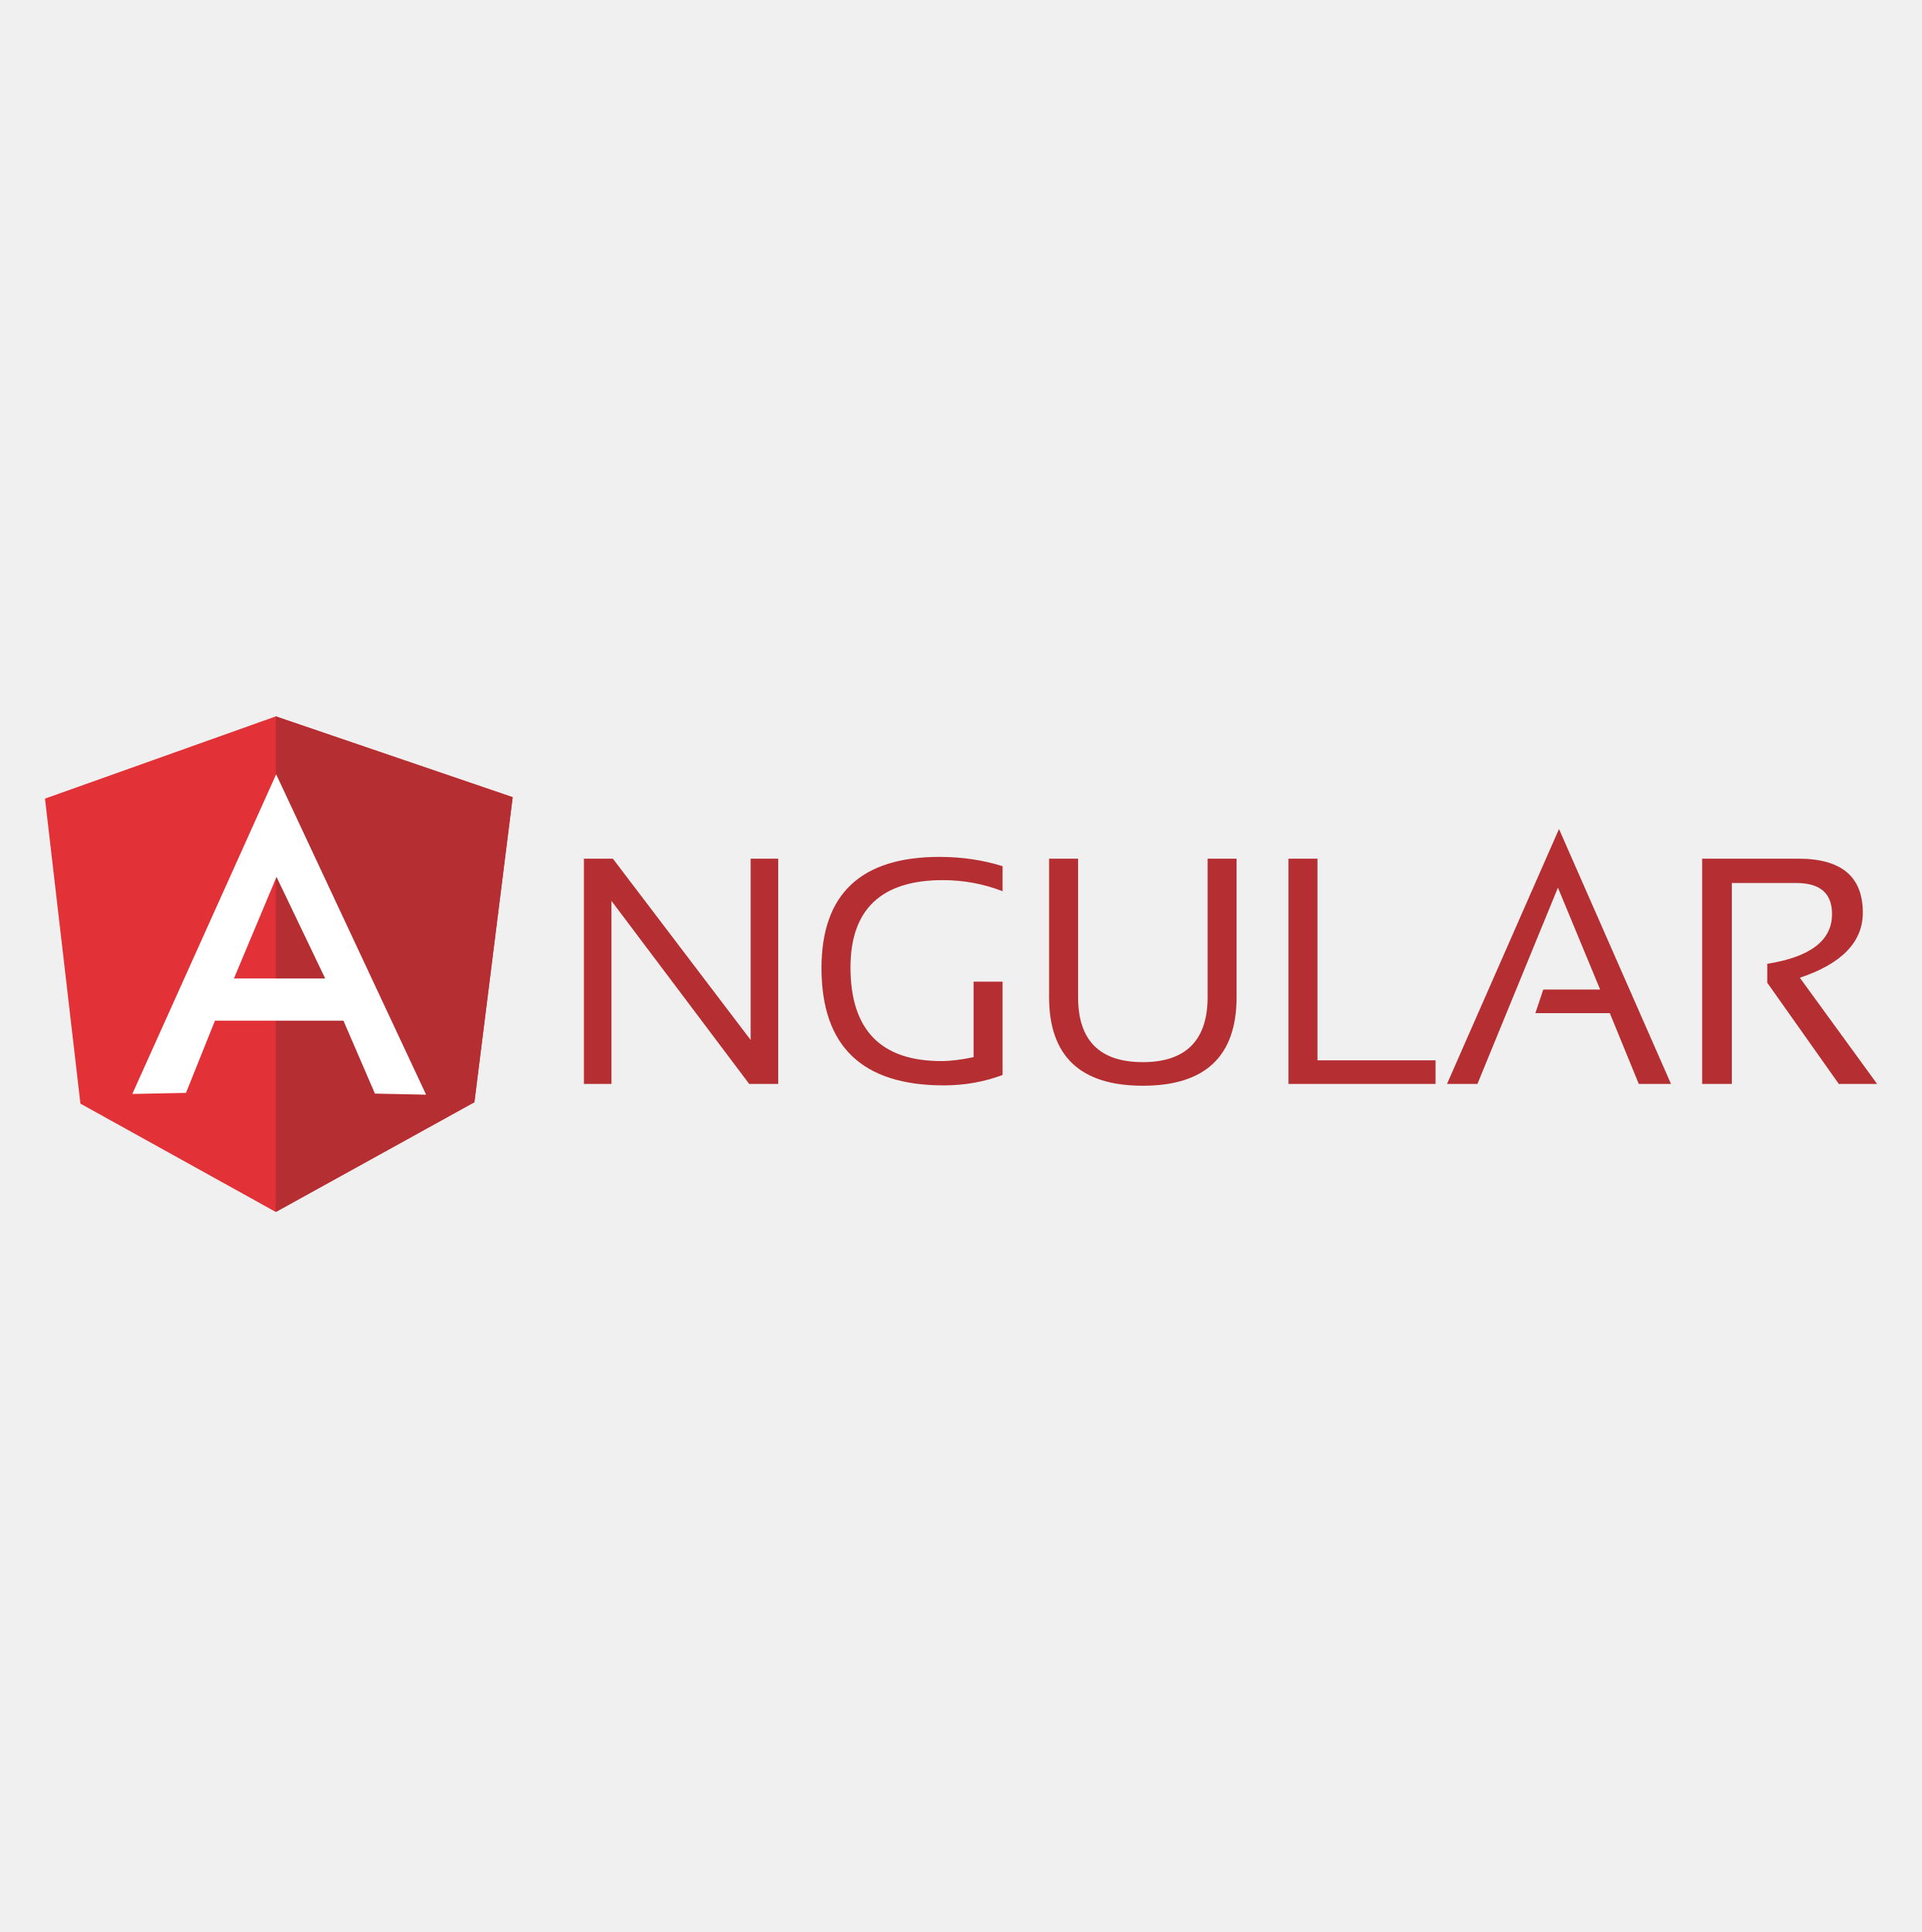
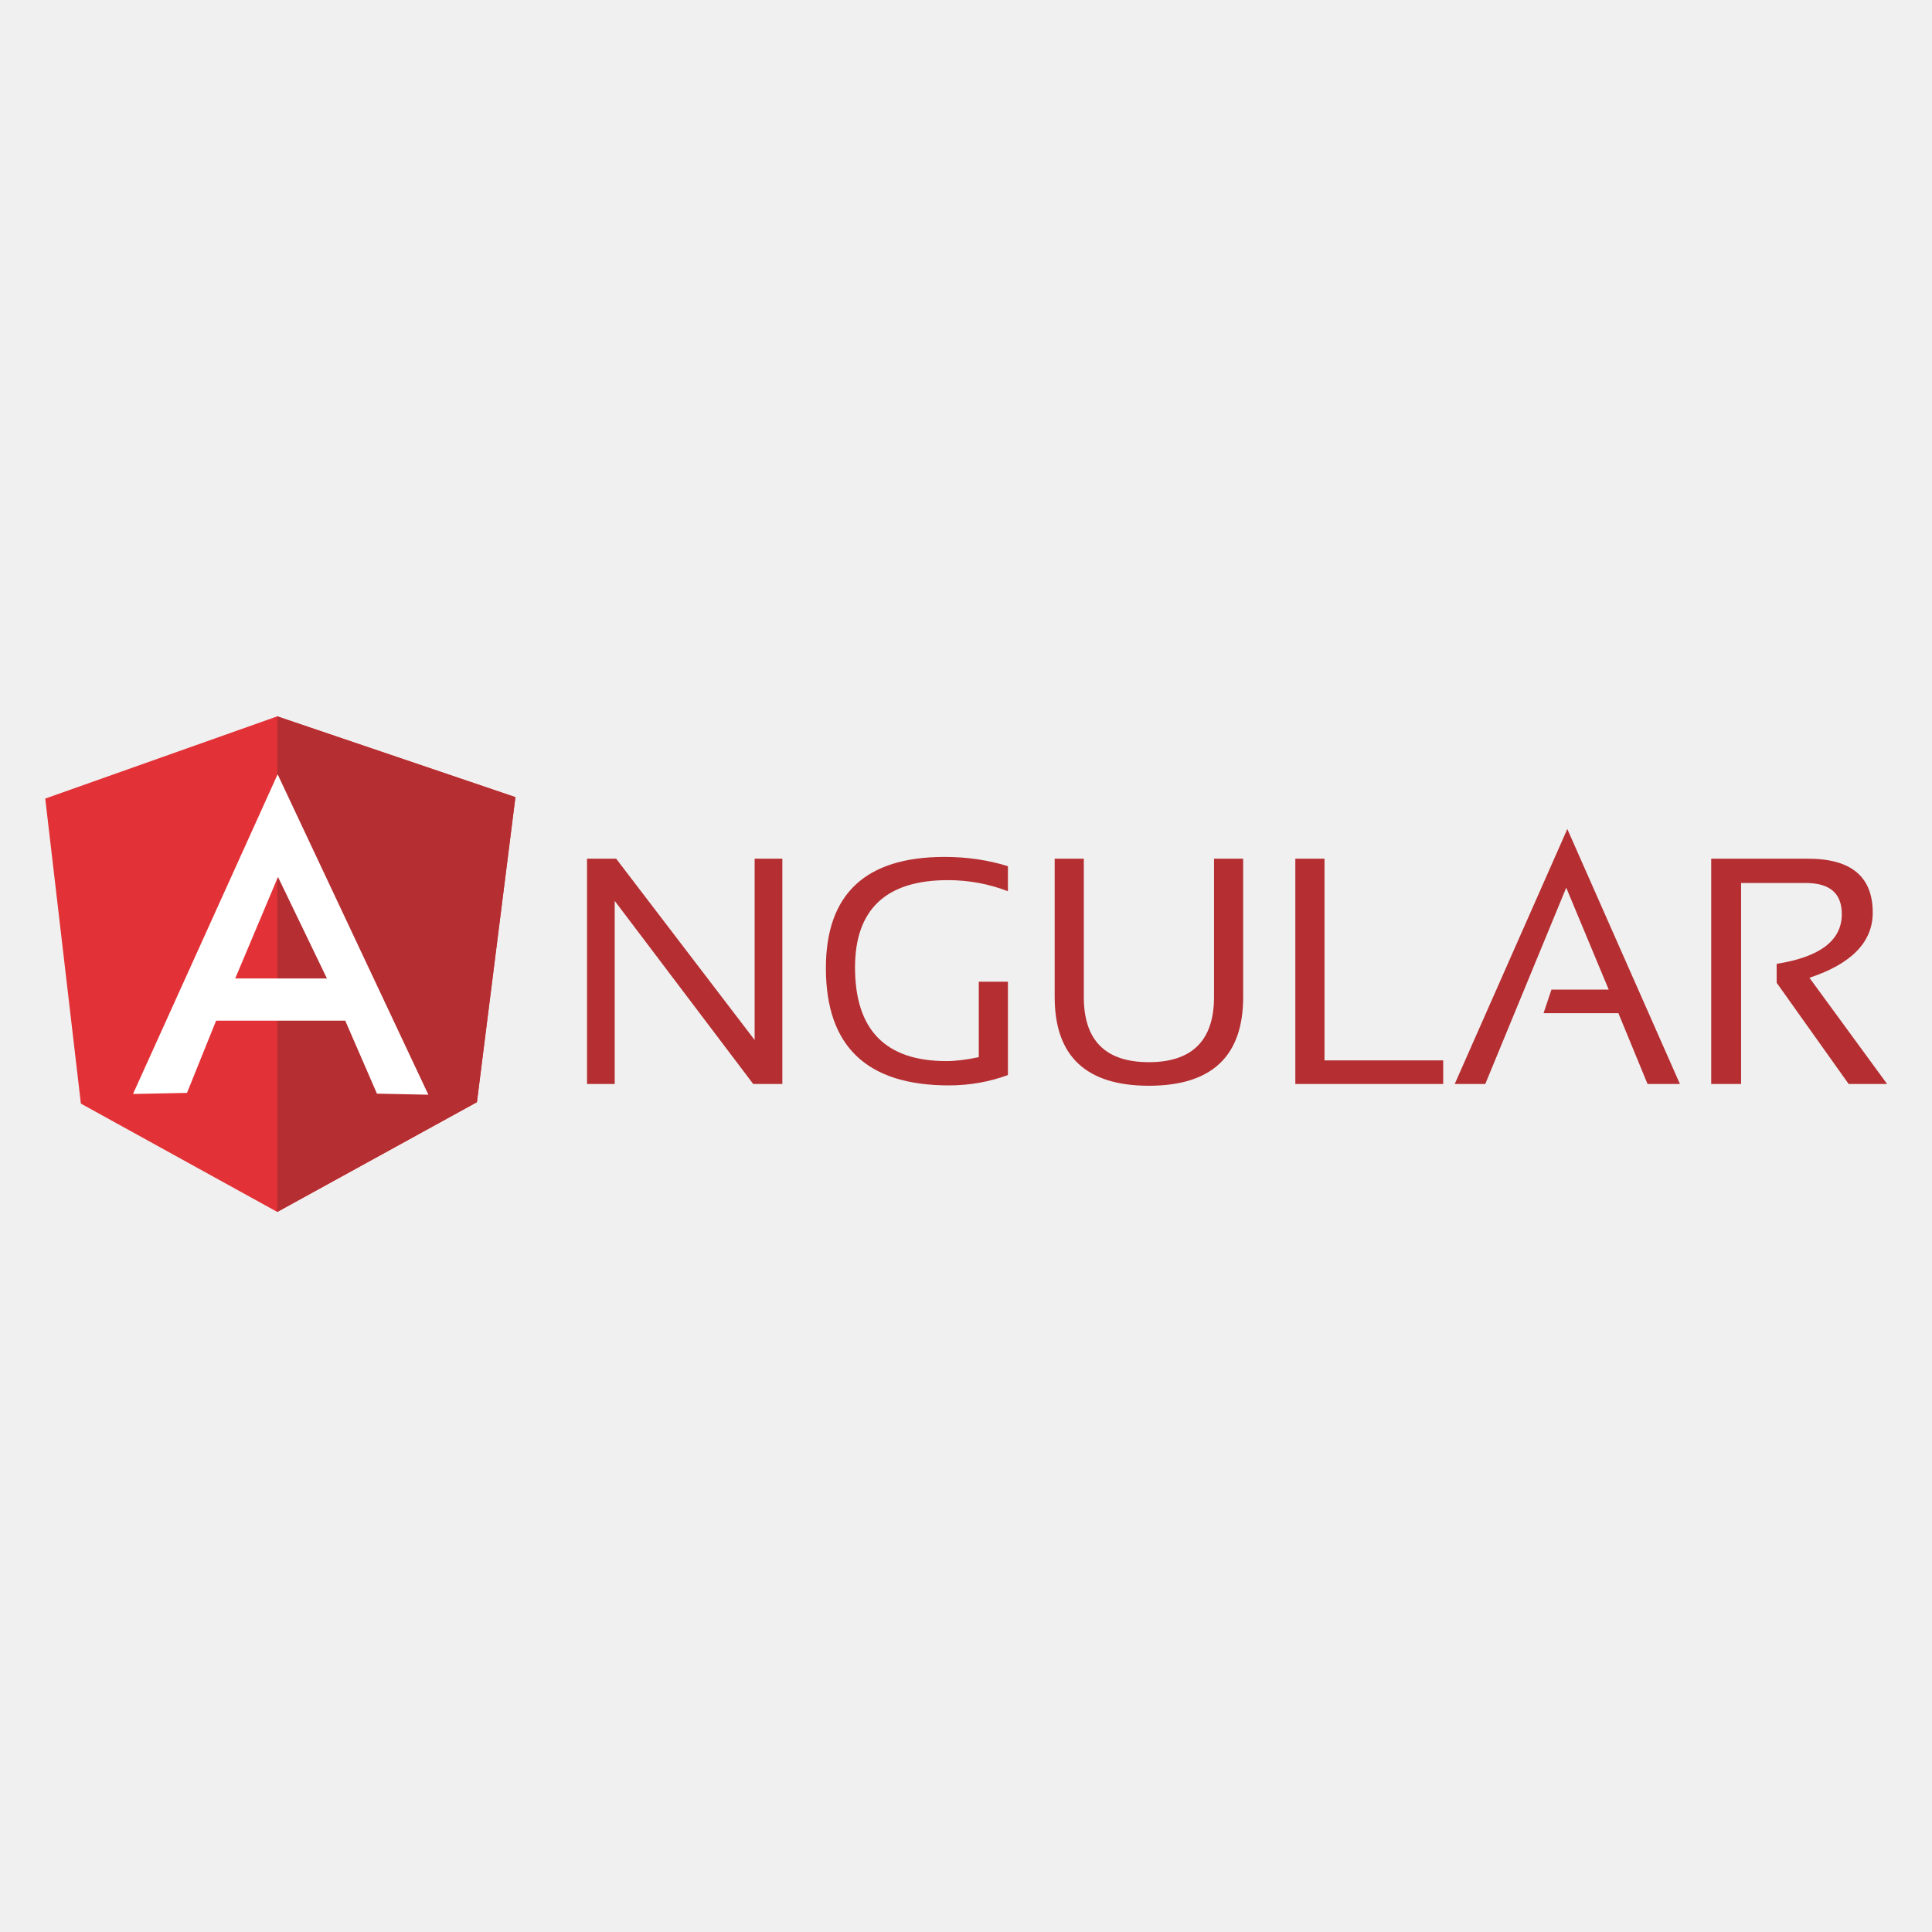
- <svg xmlns="http://www.w3.org/2000/svg" width="187" height="188" viewBox="0 0 187 188" fill="none">
-   <path fill-rule="evenodd" clip-rule="evenodd" d="M56.817 105.477V83.557H59.637L73.043 101.198V83.557H75.724V105.477H72.904L59.498 87.662V105.477H56.817ZM97.556 104.608C95.78 105.268 93.865 105.617 91.846 105.617C83.907 105.617 79.937 101.824 79.937 94.204C79.937 87.001 83.767 83.383 91.428 83.383C93.621 83.383 95.676 83.696 97.556 84.287V86.723C95.676 85.993 93.726 85.644 91.741 85.644C85.752 85.644 82.758 88.498 82.758 94.134C82.758 100.224 85.717 103.251 91.602 103.251C92.542 103.251 93.587 103.111 94.736 102.868V95.526H97.556V104.608ZM102.082 97.022V83.557H104.903V97.022C104.903 101.233 106.992 103.355 111.205 103.355C115.384 103.355 117.508 101.233 117.508 97.022V83.557H120.328V97.022C120.328 102.763 117.299 105.651 111.205 105.651C105.112 105.651 102.082 102.763 102.082 97.022ZM128.198 83.557V103.181H139.688V105.477H125.377V83.557H128.198ZM143.762 105.477H140.802L151.7 80.669L162.599 105.477H159.465L156.645 98.588H149.403L150.169 96.292H155.705L151.596 86.375L143.762 105.477ZM165.629 105.477V83.557H174.995C179.174 83.557 181.263 85.296 181.263 88.811C181.263 91.664 179.208 93.786 175.134 95.143L182.655 105.477H178.93L171.966 95.63V93.786C176.144 93.125 178.268 91.525 178.268 88.95C178.268 86.932 177.119 85.923 174.786 85.923H168.518V105.477H165.629Z" fill="#B52E31" />
-   <mask id="mask0_201_232" style="mask-type:luminance" maskUnits="userSpaceOnUse" x="4" y="69" width="46" height="49">
-     <path d="M4.335 69.71H49.98V117.935H4.335V69.71Z" fill="white" />
+ <svg xmlns="http://www.w3.org/2000/svg" width="50" height="50" viewBox="0 0 50 50" fill="none">
+   <path fill-rule="evenodd" clip-rule="evenodd" d="M15.192 28.053V22.223H15.946L19.53 26.915V22.223H20.247V28.053H19.493L15.909 23.315V28.053H15.192ZM26.085 27.822C25.61 27.997 25.098 28.09 24.558 28.09C22.435 28.09 21.374 27.081 21.374 25.055C21.374 23.139 22.398 22.177 24.446 22.177C25.033 22.177 25.582 22.26 26.085 22.417V23.065C25.582 22.871 25.061 22.778 24.53 22.778C22.929 22.778 22.128 23.537 22.128 25.036C22.128 26.656 22.919 27.461 24.493 27.461C24.744 27.461 25.023 27.424 25.331 27.359V25.406H26.085V27.822ZM27.295 25.804V22.223H28.049V25.804C28.049 26.924 28.608 27.489 29.734 27.489C30.852 27.489 31.419 26.924 31.419 25.804V22.223H32.173V25.804C32.173 27.331 31.364 28.099 29.734 28.099C28.105 28.099 27.295 27.331 27.295 25.804ZM34.278 22.223V27.442H37.35V28.053H33.523V22.223H34.278ZM38.439 28.053H37.648L40.562 21.455L43.476 28.053H42.638L41.884 26.221H39.947L40.152 25.61H41.633L40.534 22.973L38.439 28.053ZM44.286 28.053V22.223H46.79C47.908 22.223 48.466 22.686 48.466 23.62C48.466 24.379 47.917 24.944 46.828 25.305L48.838 28.053H47.843L45.98 25.434V24.944C47.097 24.768 47.666 24.342 47.666 23.657C47.666 23.121 47.358 22.852 46.734 22.852H45.059V28.053H44.286Z" fill="#B52E31" />
+   <mask id="mask0_693_206" style="mask-type:luminance" maskUnits="userSpaceOnUse" x="1" y="18" width="13" height="14">
+     <path d="M1.159 18.539H13.364V31.365H1.159V18.539Z" fill="white" />
  </mask>
-   <g mask="url(#mask0_201_232)">
-     <path fill-rule="evenodd" clip-rule="evenodd" d="M4.379 77.713L26.837 69.71L49.888 77.574L46.162 107.253L26.837 117.935L7.826 107.392L4.379 77.713Z" fill="#E23237" />
+   <g mask="url(#mask0_693_206)">
+     <path fill-rule="evenodd" clip-rule="evenodd" d="M1.171 20.667L7.176 18.539L13.339 20.63L12.343 28.524L7.176 31.365L2.093 28.561L1.171 20.667Z" fill="#E23237" />
  </g>
-   <mask id="mask1_201_232" style="mask-type:luminance" maskUnits="userSpaceOnUse" x="26" y="69" width="24" height="49">
-     <path d="M26.721 69.71H49.978V117.935H26.721V69.71Z" fill="white" />
+   <mask id="mask1_693_206" style="mask-type:luminance" maskUnits="userSpaceOnUse" x="7" y="18" width="7" height="14">
+     <path d="M7.145 18.539H13.363V31.365H7.145V18.539Z" fill="white" />
  </mask>
-   <g mask="url(#mask1_201_232)">
-     <path fill-rule="evenodd" clip-rule="evenodd" d="M49.886 77.574L26.835 69.71V117.935L46.161 107.253L49.886 77.574Z" fill="#B52E31" />
+   <g mask="url(#mask1_693_206)">
+     <path fill-rule="evenodd" clip-rule="evenodd" d="M13.339 20.63L7.175 18.539V31.365L12.342 28.524L13.339 20.63Z" fill="#B52E31" />
  </g>
-   <path fill-rule="evenodd" clip-rule="evenodd" d="M26.872 75.345L12.874 106.451L18.098 106.347L20.918 99.318H33.418L36.482 106.416L41.462 106.521L26.872 75.345ZM26.907 85.331L31.642 95.213H22.764L26.907 85.331Z" fill="white" />
+   <path fill-rule="evenodd" clip-rule="evenodd" d="M7.185 20.039L3.442 28.312L4.839 28.284L5.593 26.415H8.935L9.755 28.303L11.086 28.331L7.185 20.039ZM7.194 22.695L8.461 25.323H6.087L7.194 22.695Z" fill="white" />
</svg>
